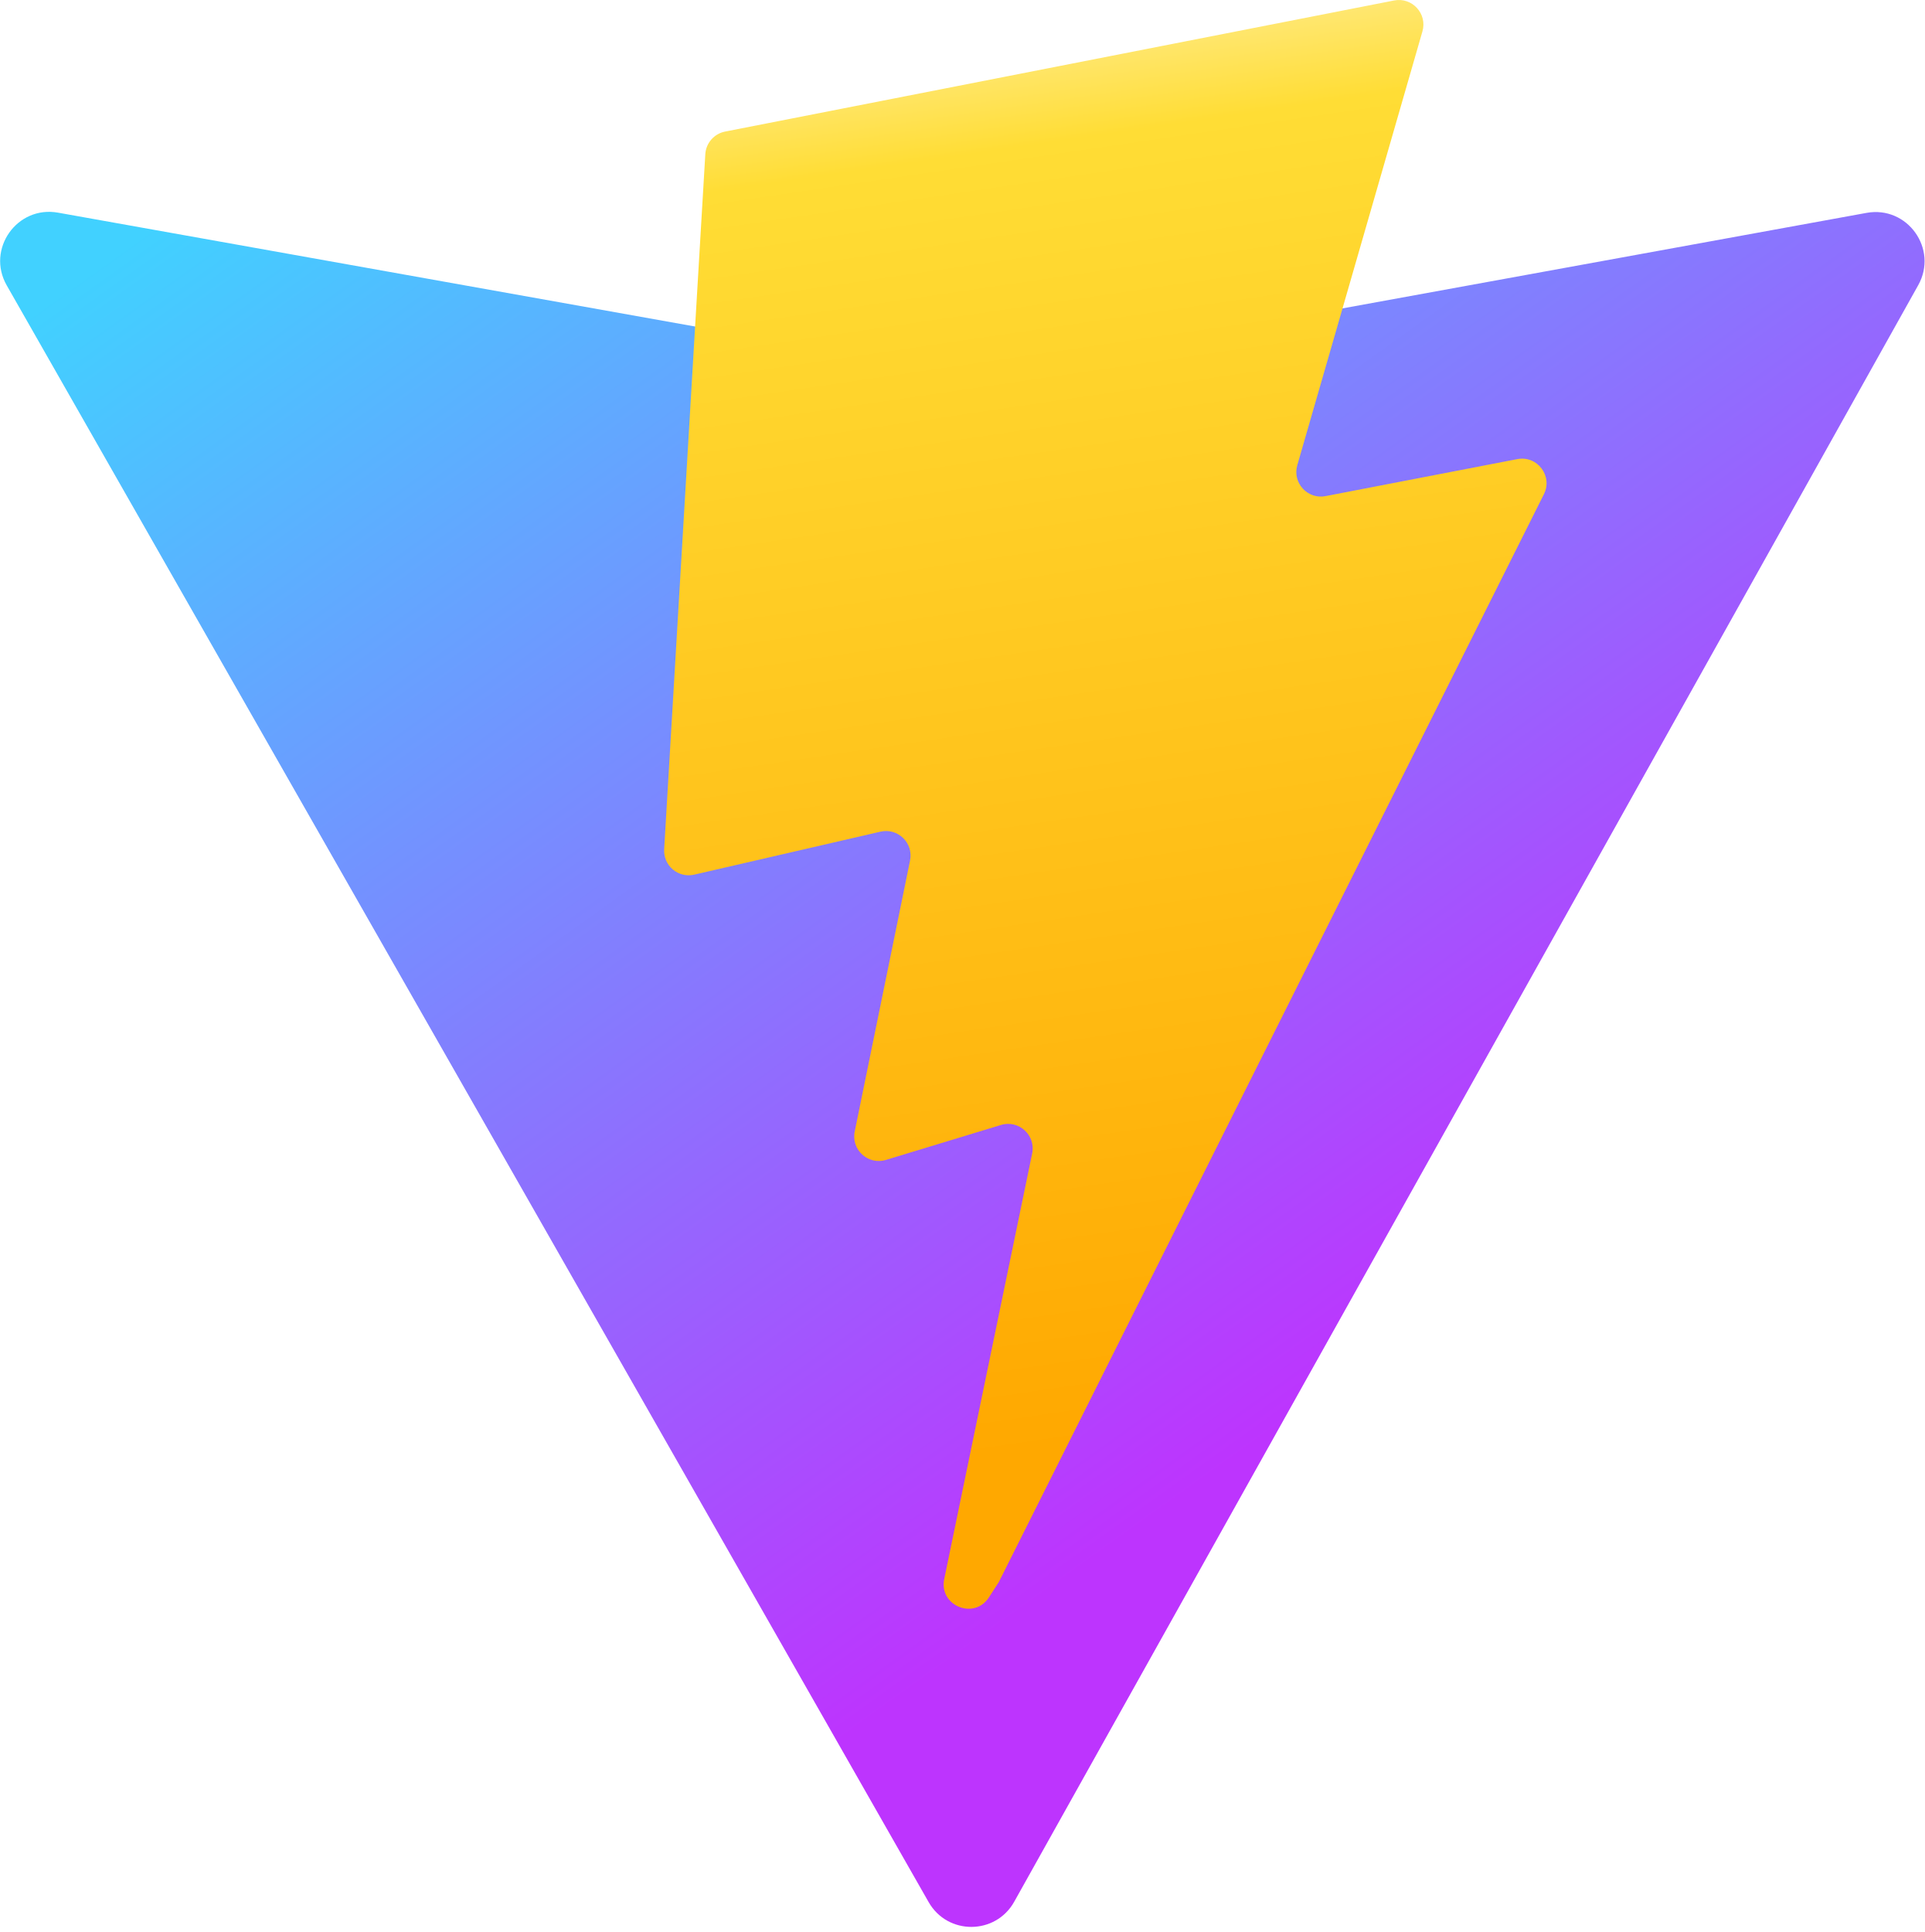
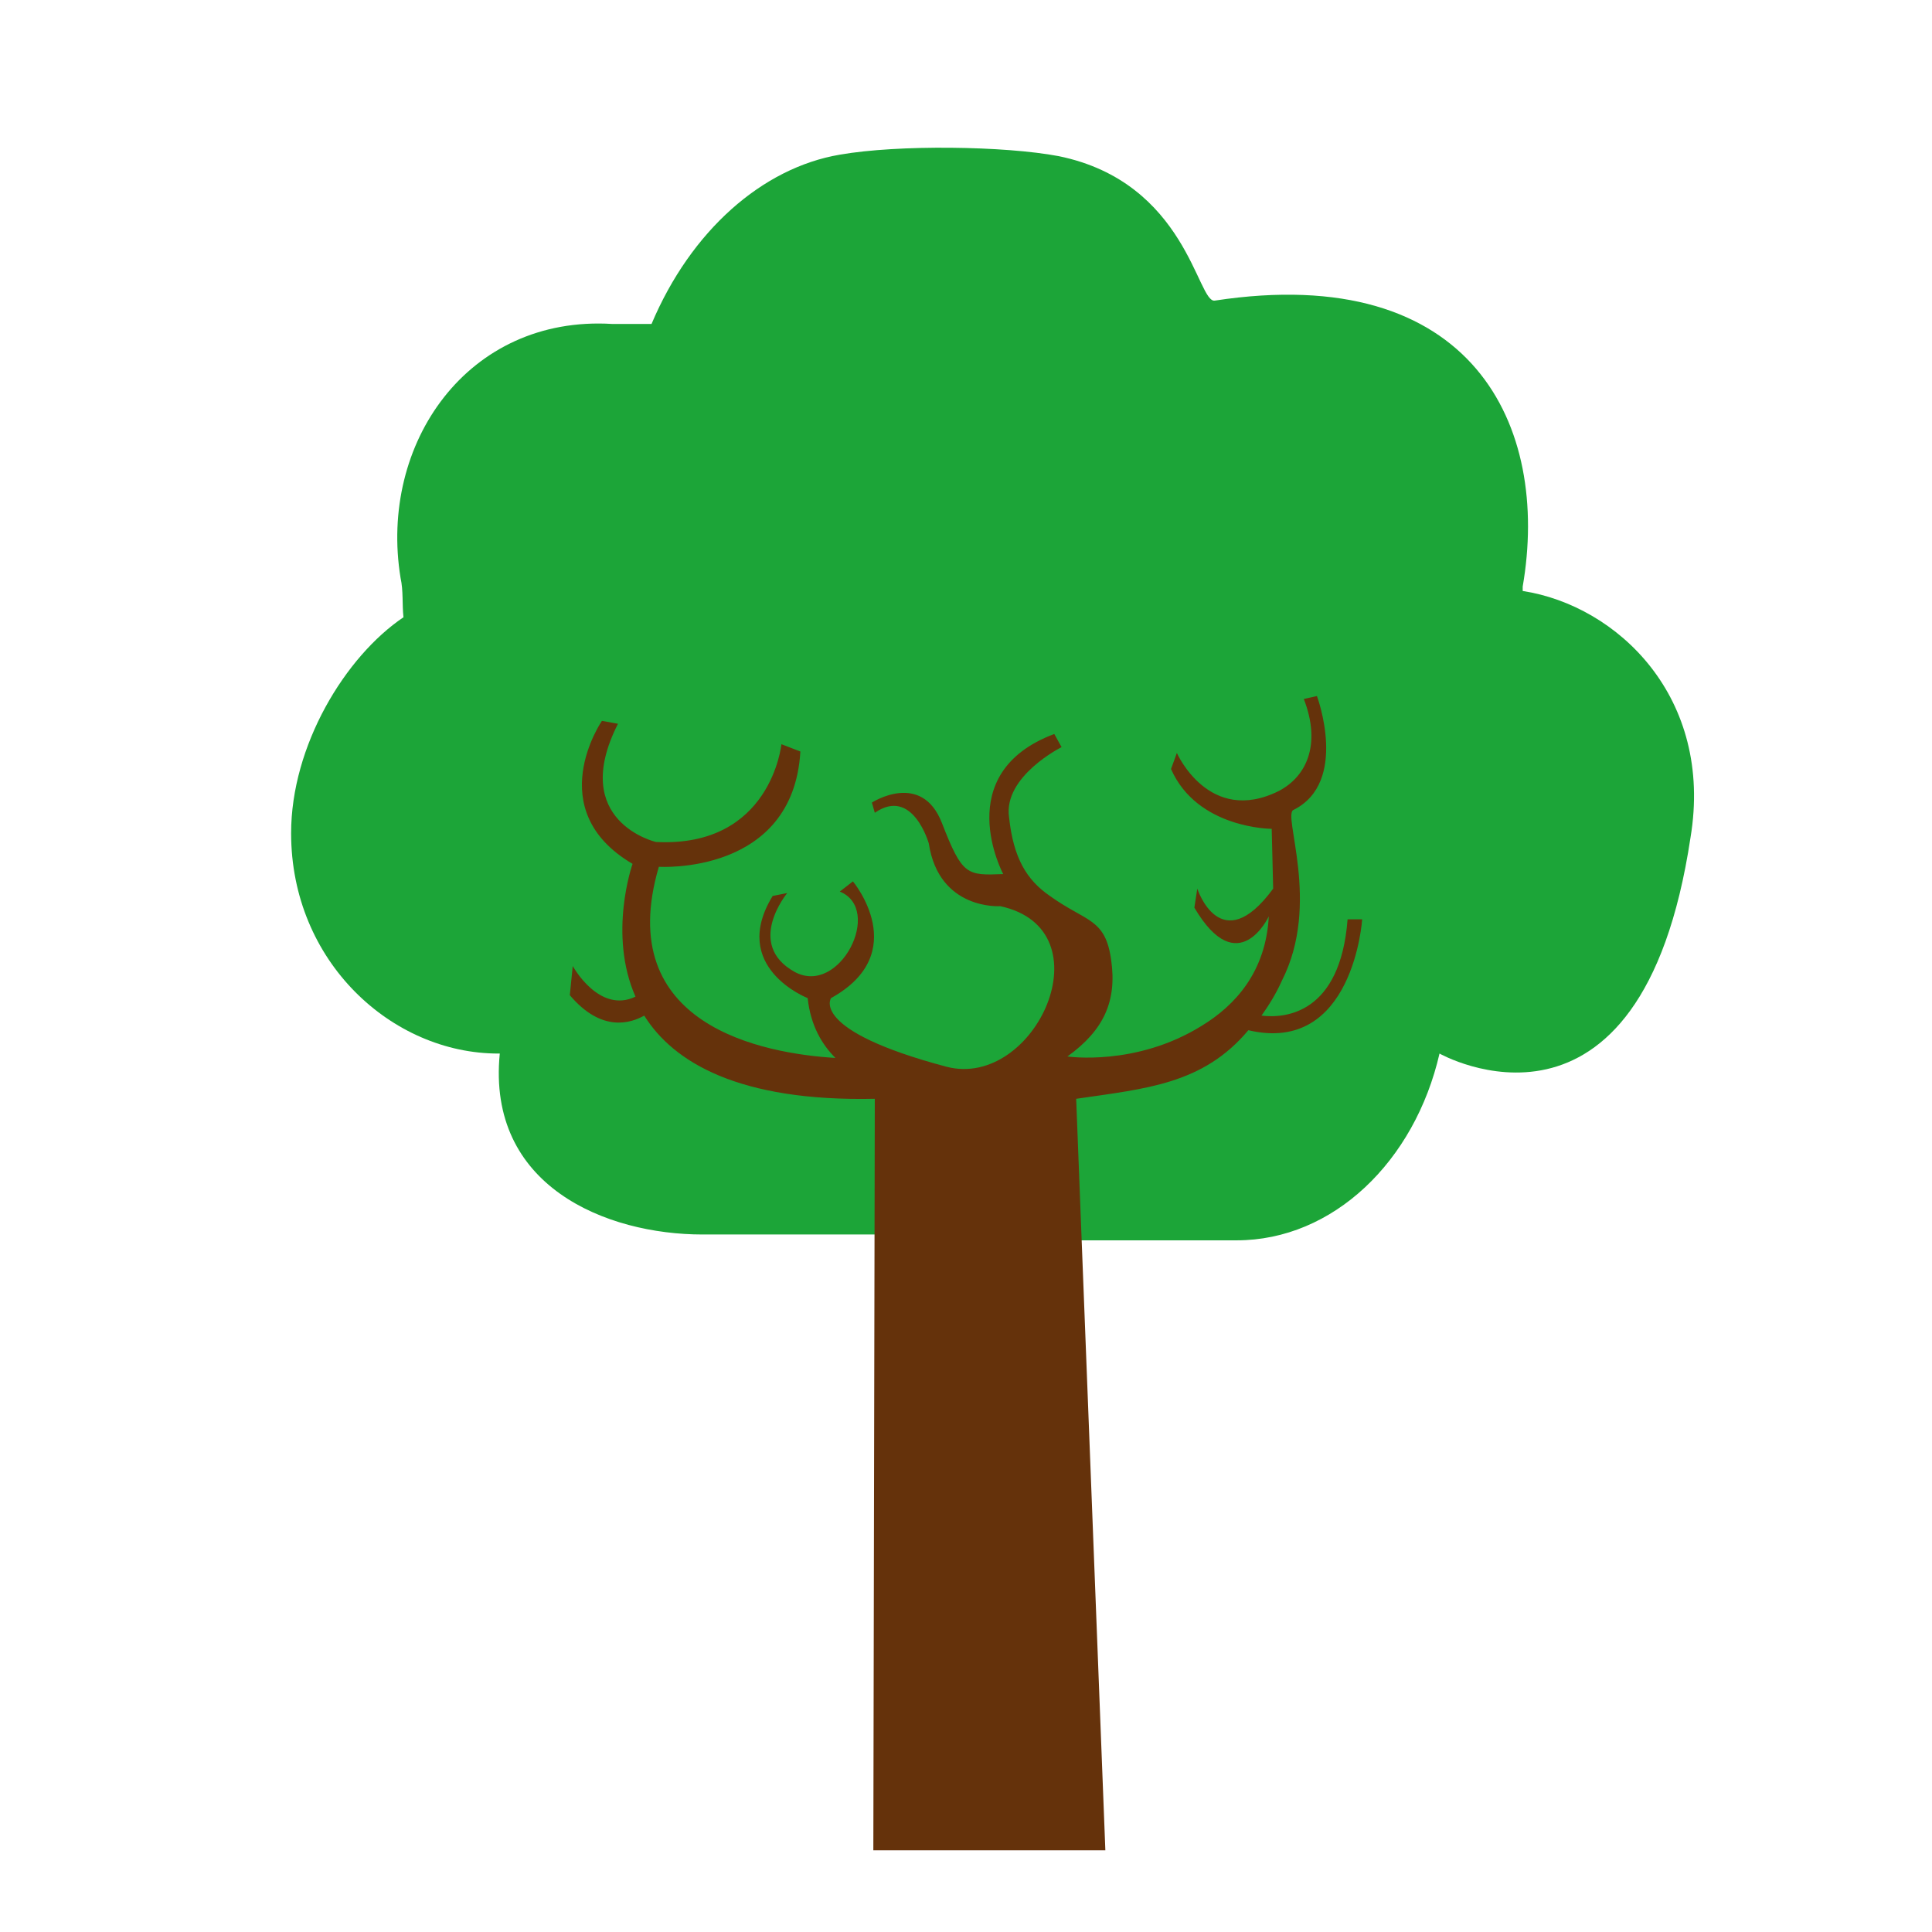
- <svg xmlns="http://www.w3.org/2000/svg" aria-hidden="true" role="img" class="iconify iconify--logos" width="31.88" height="32" preserveAspectRatio="xMidYMid meet" viewBox="0 0 256 257">
-   <defs>
-     <linearGradient id="IconifyId1813088fe1fbc01fb466" x1="-.828%" x2="57.636%" y1="7.652%" y2="78.411%">
-       <stop offset="0%" stop-color="#41D1FF" />
-       <stop offset="100%" stop-color="#BD34FE" />
-     </linearGradient>
-     <linearGradient id="IconifyId1813088fe1fbc01fb467" x1="43.376%" x2="50.316%" y1="2.242%" y2="89.03%">
-       <stop offset="0%" stop-color="#FFEA83" />
-       <stop offset="8.333%" stop-color="#FFDD35" />
-       <stop offset="100%" stop-color="#FFA800" />
-     </linearGradient>
-   </defs>
-   <path fill="url(#IconifyId1813088fe1fbc01fb466)" d="M255.153 37.938L134.897 252.976c-2.483 4.44-8.862 4.466-11.382.048L.875 37.958c-2.746-4.814 1.371-10.646 6.827-9.67l120.385 21.517a6.537 6.537 0 0 0 2.322-.004l117.867-21.483c5.438-.991 9.574 4.796 6.877 9.62Z" />
-   <path fill="url(#IconifyId1813088fe1fbc01fb467)" d="M185.432.063L96.44 17.501a3.268 3.268 0 0 0-2.634 3.014l-5.474 92.456a3.268 3.268 0 0 0 3.997 3.378l24.777-5.718c2.318-.535 4.413 1.507 3.936 3.838l-7.361 36.047c-.495 2.426 1.782 4.5 4.151 3.78l15.304-4.649c2.372-.72 4.652 1.36 4.15 3.788l-11.698 56.621c-.732 3.542 3.979 5.473 5.943 2.437l1.313-2.028l72.516-144.72c1.215-2.423-.88-5.186-3.54-4.672l-25.505 4.922c-2.396.462-4.435-1.77-3.759-4.114l16.646-57.705c.677-2.35-1.37-4.583-3.769-4.113Z" />
+ <svg xmlns="http://www.w3.org/2000/svg" width="800px" height="800px" viewBox="0 0 1024 1024" class="icon" version="1.1">
+   <path d="M807.057 313.233v-2.32c14.695-85.076-26.296-172.471-163.19-151.589-9.281 1.547-14.695-62.647-82.755-76.568-28.616-5.414-85.076-6.187-116.012-0.773-40.991 6.961-78.888 40.218-99.77 89.716H324.447c-76.568-4.64-123.746 63.42-112.145 134.574 1.547 6.961 0.773 13.921 1.547 20.882-30.937 20.882-59.553 68.06-59.553 114.465 0 68.06 53.366 116.785 109.825 116.785h0.773c-6.961 70.381 56.459 95.903 107.505 95.903H471.396c13.921 0 27.069-3.094 39.444-8.508 13.921 6.961 28.616 11.601 44.858 11.601h99.77c51.045 0 94.356-41.764 107.505-98.997 0 0 106.731 60.326 133.027-114.465 12.375-74.248-38.671-122.973-88.943-130.707z" fill="#1ca538" />
+   <path d="M714.248 487.251c-3.867 50.272-33.257 52.592-45.631 51.045 3.867-5.414 7.734-11.601 10.828-18.562 20.882-40.991 0-88.169 6.187-90.489 29.39-14.695 12.375-60.326 12.375-60.326l-6.961 1.547c9.281 23.976 1.547 40.991-13.148 48.725-37.124 18.562-54.139-20.109-54.139-20.109l-3.094 8.508c13.921 31.71 53.366 31.71 53.366 31.71l0.773 31.71c-27.843 37.897-40.218 0-40.218 0l-1.547 10.054c23.202 39.444 39.444 4.64 39.444 4.64-1.547 29.39-17.789 47.178-35.577 58.006-34.804 21.656-71.154 16.242-71.154 16.242 19.335-13.921 26.296-29.39 23.202-51.045-3.094-22.429-13.148-20.109-32.483-34.03-12.375-8.508-19.335-20.109-21.656-41.764-3.094-21.656 27.843-37.124 27.843-37.124l-3.867-6.961c-55.686 20.882-27.069 74.248-27.069 74.248-19.335 0.773-21.656 0.773-32.483-27.069-10.828-27.843-37.124-10.828-37.124-10.828l1.547 5.414c20.109-13.921 28.616 16.242 28.616 16.242 5.414 35.577 37.897 33.257 37.897 33.257 57.233 12.375 18.562 97.45-28.616 85.076-72.701-19.335-61.1-36.35-61.1-36.35 43.311-23.976 11.601-61.873 11.601-61.873l-6.961 5.414c23.202 9.281 0 55.686-23.976 42.538-26.296-14.695-3.867-41.764-3.867-41.764l-7.734 1.547c-23.202 37.897 18.562 54.139 18.562 54.139 1.547 14.695 7.734 24.749 14.695 31.71-37.897-2.32-118.332-17.015-93.583-101.317 0 0 71.154 4.64 75.021-61.1l-10.054-3.867s-5.414 54.912-66.514 51.819c0 0-46.405-10.828-20.109-62.647l-8.508-1.547s-32.483 47.178 16.242 75.795c0 0-13.148 37.124 1.547 70.381-19.335 9.281-33.257-16.242-33.257-16.242l-1.547 15.468c17.015 20.109 32.483 14.695 39.444 10.828 15.468 24.749 50.272 45.631 122.199 44.085l-0.773 398.308h122.973l-15.468-398.308c37.124-5.414 67.287-7.734 91.263-36.35 55.686 13.148 60.326-58.779 60.326-58.779h-7.734z" fill="#65320b" />
</svg>
